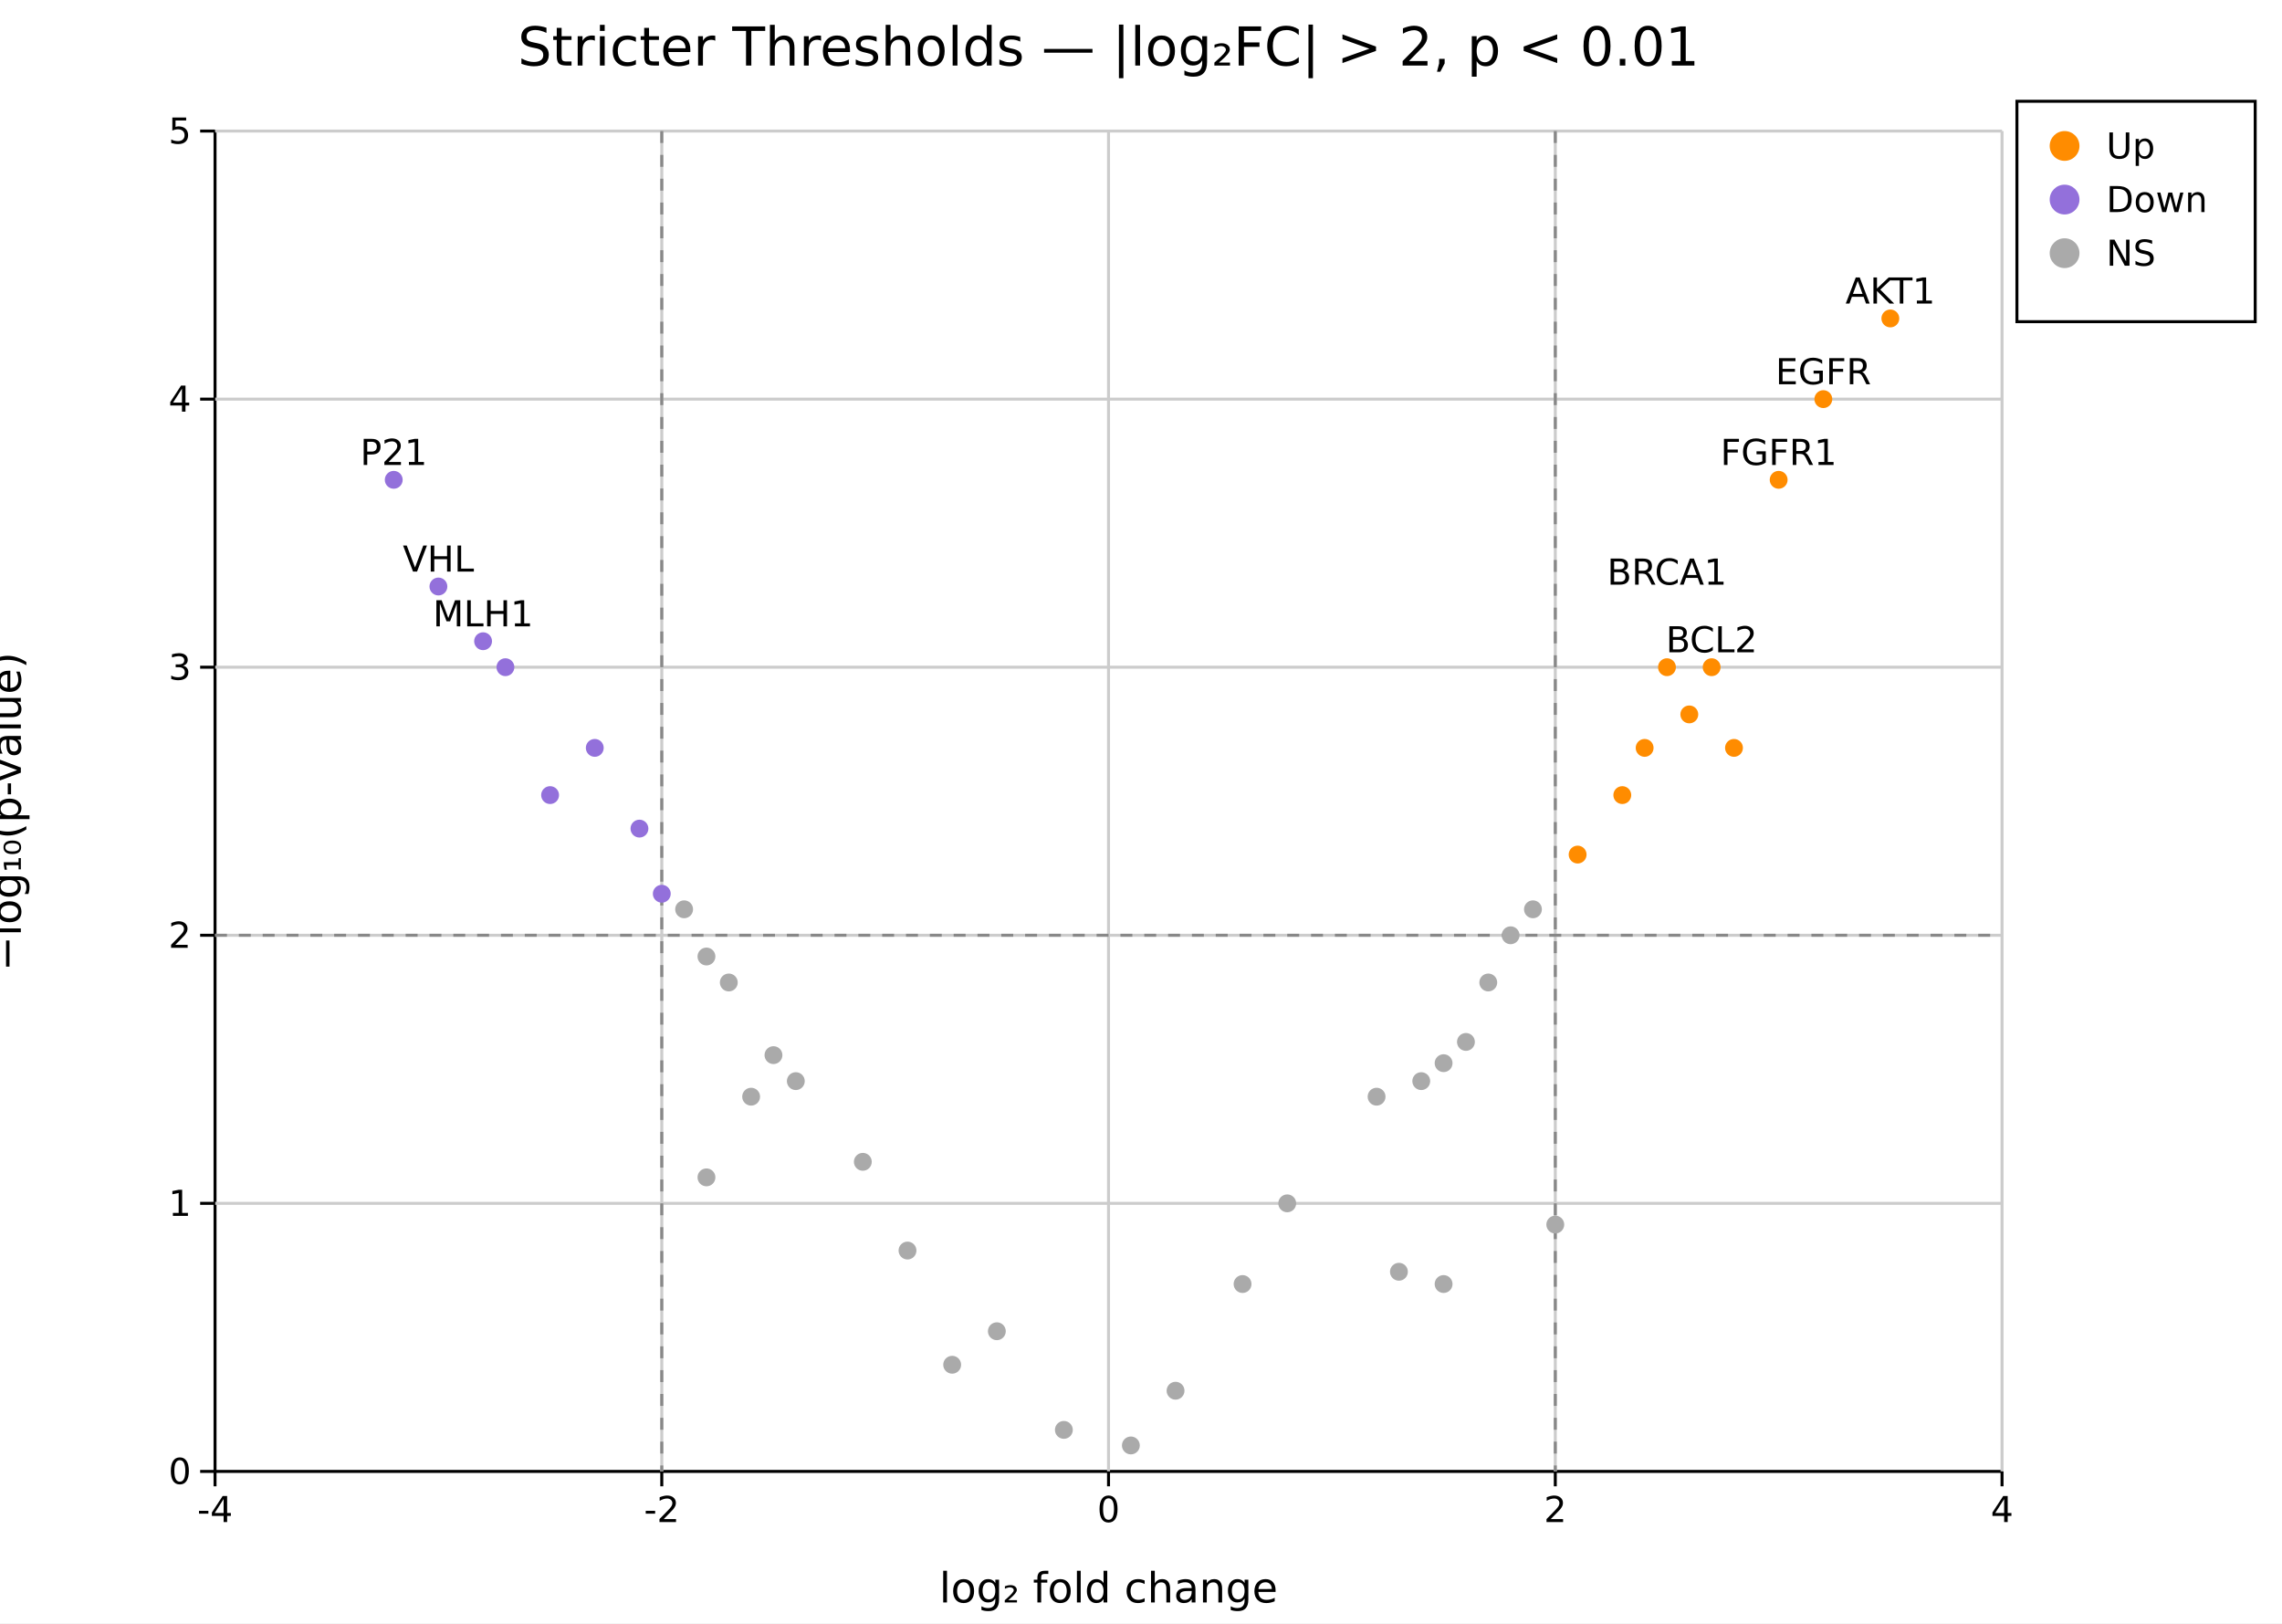
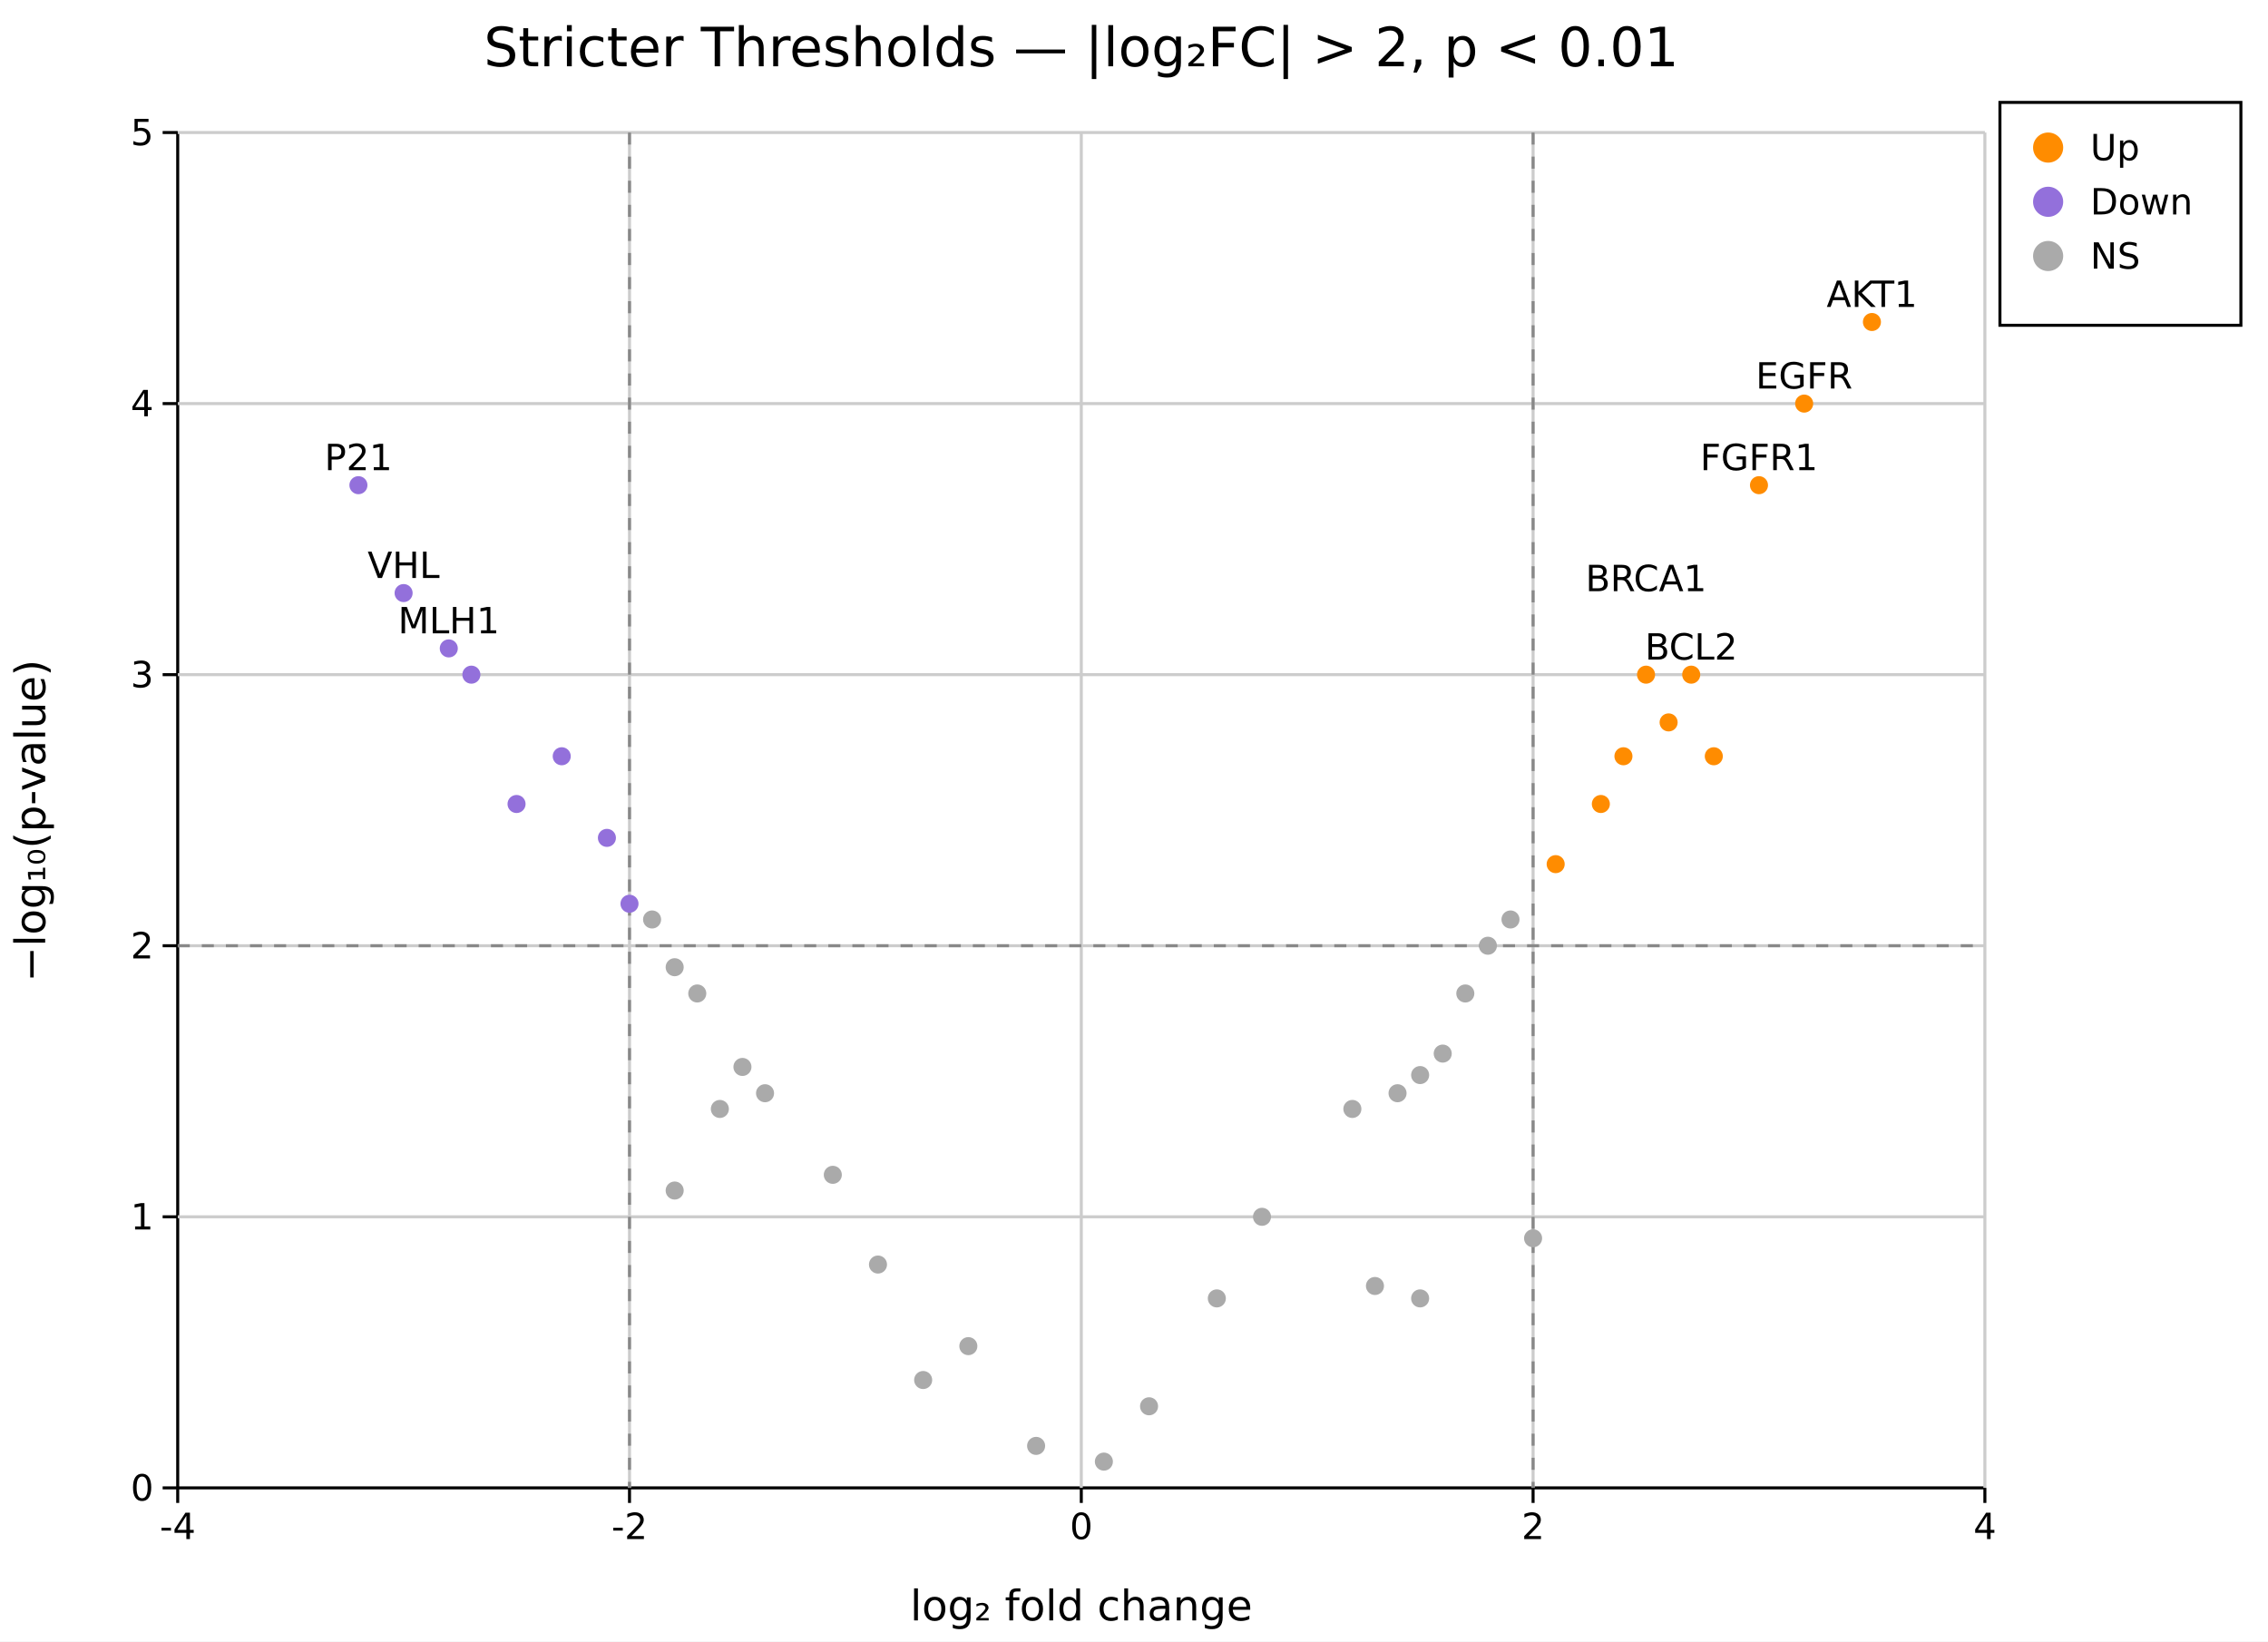
- <svg xmlns="http://www.w3.org/2000/svg" width="766.2" height="545" font-family="DejaVu Sans, Liberation Sans, Arial, sans-serif" fill="black">
+ <svg xmlns="http://www.w3.org/2000/svg" width="753" height="545" font-family="DejaVu Sans, Liberation Sans, Arial, sans-serif" fill="black">
  <rect width="100%" height="100%" fill="white" />
-   <line x1="72.2" y1="494" x2="672.2" y2="494" stroke="#000000" stroke-width="1" />
-   <line x1="72.2" y1="44" x2="72.2" y2="494" stroke="#000000" stroke-width="1" />
-   <line x1="222.2" y1="44" x2="222.2" y2="494" stroke="#cccccc" stroke-width="1" />
-   <line x1="372.2" y1="44" x2="372.2" y2="494" stroke="#cccccc" stroke-width="1" />
-   <line x1="522.2" y1="44" x2="522.2" y2="494" stroke="#cccccc" stroke-width="1" />
-   <line x1="672.2" y1="44" x2="672.2" y2="494" stroke="#cccccc" stroke-width="1" />
-   <line x1="72.2" y1="404" x2="672.2" y2="404" stroke="#cccccc" stroke-width="1" />
-   <line x1="72.2" y1="314" x2="672.2" y2="314" stroke="#cccccc" stroke-width="1" />
-   <line x1="72.2" y1="224" x2="672.2" y2="224" stroke="#cccccc" stroke-width="1" />
-   <line x1="72.2" y1="134" x2="672.2" y2="134" stroke="#cccccc" stroke-width="1" />
-   <line x1="72.2" y1="44" x2="672.2" y2="44" stroke="#cccccc" stroke-width="1" />
-   <line x1="72.2" y1="494" x2="72.2" y2="499" stroke="#000000" stroke-width="1" />
-   <text x="72.2" y="511" font-size="12" text-anchor="middle">-4</text>
-   <line x1="222.2" y1="494" x2="222.2" y2="499" stroke="#000000" stroke-width="1" />
-   <text x="222.2" y="511" font-size="12" text-anchor="middle">-2</text>
-   <line x1="372.2" y1="494" x2="372.2" y2="499" stroke="#000000" stroke-width="1" />
-   <text x="372.2" y="511" font-size="12" text-anchor="middle">0</text>
-   <line x1="522.2" y1="494" x2="522.2" y2="499" stroke="#000000" stroke-width="1" />
-   <text x="522.2" y="511" font-size="12" text-anchor="middle">2</text>
-   <line x1="672.2" y1="494" x2="672.2" y2="499" stroke="#000000" stroke-width="1" />
-   <text x="672.2" y="511" font-size="12" text-anchor="middle">4</text>
-   <line x1="67.2" y1="494" x2="72.2" y2="494" stroke="#000000" stroke-width="1" />
-   <text x="64.2" y="498.2" font-size="12" text-anchor="end">0</text>
-   <line x1="67.2" y1="404" x2="72.2" y2="404" stroke="#000000" stroke-width="1" />
-   <text x="64.2" y="408.2" font-size="12" text-anchor="end">1</text>
-   <line x1="67.2" y1="314" x2="72.2" y2="314" stroke="#000000" stroke-width="1" />
-   <text x="64.2" y="318.2" font-size="12" text-anchor="end">2</text>
-   <line x1="67.2" y1="224" x2="72.2" y2="224" stroke="#000000" stroke-width="1" />
-   <text x="64.2" y="228.2" font-size="12" text-anchor="end">3</text>
-   <line x1="67.2" y1="134" x2="72.2" y2="134" stroke="#000000" stroke-width="1" />
-   <text x="64.2" y="138.2" font-size="12" text-anchor="end">4</text>
-   <line x1="67.2" y1="44" x2="72.2" y2="44" stroke="#000000" stroke-width="1" />
-   <text x="64.2" y="48.2" font-size="12" text-anchor="end">5</text>
-   <text x="372.2" y="538" font-size="14" text-anchor="middle">log₂ fold change</text>
-   <text x="7" y="272.5" font-size="14" text-anchor="middle" transform="rotate(-90,7,272.5)">−log₁₀(p-value)</text>
-   <text x="372.2" y="22" font-size="18" text-anchor="middle">Stricter Thresholds — |log₂FC| &gt; 2, p &lt; 0.01</text>
-   <line x1="72.2" y1="314" x2="672.2" y2="314" stroke="#888888" stroke-width="1" stroke-dasharray="4 4" />
-   <line x1="222.2" y1="44" x2="222.2" y2="494" stroke="#888888" stroke-width="1" stroke-dasharray="4 4" />
-   <line x1="522.2" y1="44" x2="522.2" y2="494" stroke="#888888" stroke-width="1" stroke-dasharray="4 4" />
-   <circle cx="507.2" cy="314" r="3" fill="#aaaaaa" />
-   <circle cx="514.7" cy="305.28" r="3" fill="#aaaaaa" />
-   <circle cx="492.2" cy="349.81" r="3" fill="#aaaaaa" />
-   <circle cx="484.7" cy="356.94" r="3" fill="#aaaaaa" />
-   <circle cx="462.2" cy="368.19" r="3" fill="#aaaaaa" />
-   <circle cx="499.7" cy="329.85" r="3" fill="#aaaaaa" />
-   <circle cx="477.2" cy="362.97" r="3" fill="#aaaaaa" />
-   <circle cx="229.7" cy="305.28" r="3" fill="#aaaaaa" />
-   <circle cx="244.7" cy="329.85" r="3" fill="#aaaaaa" />
-   <circle cx="252.2" cy="368.19" r="3" fill="#aaaaaa" />
-   <circle cx="267.2" cy="362.97" r="3" fill="#aaaaaa" />
-   <circle cx="259.7" cy="354.24" r="3" fill="#aaaaaa" />
-   <circle cx="237.2" cy="321.13" r="3" fill="#aaaaaa" />
-   <circle cx="394.7" cy="466.91" r="3" fill="#aaaaaa" />
-   <circle cx="334.7" cy="446.94" r="3" fill="#aaaaaa" />
-   <circle cx="432.2" cy="404" r="3" fill="#aaaaaa" />
-   <circle cx="357.2" cy="480.06" r="3" fill="#aaaaaa" />
-   <circle cx="417.2" cy="431.09" r="3" fill="#aaaaaa" />
-   <circle cx="304.7" cy="419.85" r="3" fill="#aaaaaa" />
-   <circle cx="379.7" cy="485.28" r="3" fill="#aaaaaa" />
-   <circle cx="319.7" cy="458.19" r="3" fill="#aaaaaa" />
-   <circle cx="484.7" cy="431.09" r="3" fill="#aaaaaa" />
-   <circle cx="289.7" cy="390.06" r="3" fill="#aaaaaa" />
-   <circle cx="522.2" cy="411.13" r="3" fill="#aaaaaa" />
-   <circle cx="237.2" cy="395.28" r="3" fill="#aaaaaa" />
-   <circle cx="469.7" cy="426.97" r="3" fill="#aaaaaa" />
-   <circle cx="132.2" cy="161.09" r="3" fill="mediumpurple" />
-   <circle cx="147.2" cy="196.91" r="3" fill="mediumpurple" />
-   <circle cx="184.7" cy="266.94" r="3" fill="mediumpurple" />
-   <circle cx="169.7" cy="224" r="3" fill="mediumpurple" />
-   <circle cx="199.7" cy="251.09" r="3" fill="mediumpurple" />
-   <circle cx="222.2" cy="300.06" r="3" fill="mediumpurple" />
-   <circle cx="214.7" cy="278.19" r="3" fill="mediumpurple" />
-   <circle cx="162.2" cy="215.28" r="3" fill="mediumpurple" />
-   <circle cx="634.7" cy="106.91" r="3" fill="#ff8c00" />
-   <circle cx="612.2" cy="134" r="3" fill="#ff8c00" />
-   <circle cx="582.2" cy="251.09" r="3" fill="#ff8c00" />
-   <circle cx="559.7" cy="224" r="3" fill="#ff8c00" />
-   <circle cx="574.7" cy="224" r="3" fill="#ff8c00" />
-   <circle cx="544.7" cy="266.94" r="3" fill="#ff8c00" />
-   <circle cx="529.7" cy="286.91" r="3" fill="#ff8c00" />
-   <circle cx="552.2" cy="251.09" r="3" fill="#ff8c00" />
-   <circle cx="597.2" cy="161.09" r="3" fill="#ff8c00" />
-   <circle cx="567.2" cy="239.85" r="3" fill="#ff8c00" />
-   <text x="132.2" y="156.09" font-size="12" text-anchor="middle">P21</text>
-   <text x="147.2" y="191.91" font-size="12" text-anchor="middle">VHL</text>
-   <text x="162.2" y="210.28" font-size="12" text-anchor="middle">MLH1</text>
-   <text x="559.7" y="196.28" font-size="12" text-anchor="middle">BRCA1</text>
-   <text x="574.7" y="219" font-size="12" text-anchor="middle">BCL2</text>
-   <text x="597.2" y="156.09" font-size="12" text-anchor="middle">FGFR1</text>
-   <text x="612.2" y="129" font-size="12" text-anchor="middle">EGFR</text>
-   <text x="634.7" y="101.91" font-size="12" text-anchor="middle">AKT1</text>
-   <rect x="677.2" y="34" width="80" height="74" fill="#ffffff" />
-   <rect x="677.2" y="34" width="80" height="74" fill="none" stroke="#000000" stroke-width="1" />
-   <text x="707.2" y="53.2" font-size="12" text-anchor="start">Up</text>
-   <circle cx="693.2" cy="49" r="5" fill="#ff8c00" />
-   <text x="707.2" y="71.2" font-size="12" text-anchor="start">Down</text>
-   <circle cx="693.2" cy="67" r="5" fill="mediumpurple" />
-   <text x="707.2" y="89.2" font-size="12" text-anchor="start">NS</text>
-   <circle cx="693.2" cy="85" r="5" fill="#aaaaaa" />
+   <line x1="59" y1="494" x2="659" y2="494" stroke="#000000" stroke-width="1" />
+   <line x1="59" y1="44" x2="59" y2="494" stroke="#000000" stroke-width="1" />
+   <line x1="209" y1="44" x2="209" y2="494" stroke="#cccccc" stroke-width="1" />
+   <line x1="359" y1="44" x2="359" y2="494" stroke="#cccccc" stroke-width="1" />
+   <line x1="509" y1="44" x2="509" y2="494" stroke="#cccccc" stroke-width="1" />
+   <line x1="659" y1="44" x2="659" y2="494" stroke="#cccccc" stroke-width="1" />
+   <line x1="59" y1="404" x2="659" y2="404" stroke="#cccccc" stroke-width="1" />
+   <line x1="59" y1="314" x2="659" y2="314" stroke="#cccccc" stroke-width="1" />
+   <line x1="59" y1="224" x2="659" y2="224" stroke="#cccccc" stroke-width="1" />
+   <line x1="59" y1="134" x2="659" y2="134" stroke="#cccccc" stroke-width="1" />
+   <line x1="59" y1="44" x2="659" y2="44" stroke="#cccccc" stroke-width="1" />
+   <line x1="59" y1="494" x2="59" y2="499" stroke="#000000" stroke-width="1" />
+   <text x="59" y="511" font-size="12" text-anchor="middle">-4</text>
+   <line x1="209" y1="494" x2="209" y2="499" stroke="#000000" stroke-width="1" />
+   <text x="209" y="511" font-size="12" text-anchor="middle">-2</text>
+   <line x1="359" y1="494" x2="359" y2="499" stroke="#000000" stroke-width="1" />
+   <text x="359" y="511" font-size="12" text-anchor="middle">0</text>
+   <line x1="509" y1="494" x2="509" y2="499" stroke="#000000" stroke-width="1" />
+   <text x="509" y="511" font-size="12" text-anchor="middle">2</text>
+   <line x1="659" y1="494" x2="659" y2="499" stroke="#000000" stroke-width="1" />
+   <text x="659" y="511" font-size="12" text-anchor="middle">4</text>
+   <line x1="54" y1="494" x2="59" y2="494" stroke="#000000" stroke-width="1" />
+   <text x="51" y="498.2" font-size="12" text-anchor="end">0</text>
+   <line x1="54" y1="404" x2="59" y2="404" stroke="#000000" stroke-width="1" />
+   <text x="51" y="408.2" font-size="12" text-anchor="end">1</text>
+   <line x1="54" y1="314" x2="59" y2="314" stroke="#000000" stroke-width="1" />
+   <text x="51" y="318.2" font-size="12" text-anchor="end">2</text>
+   <line x1="54" y1="224" x2="59" y2="224" stroke="#000000" stroke-width="1" />
+   <text x="51" y="228.2" font-size="12" text-anchor="end">3</text>
+   <line x1="54" y1="134" x2="59" y2="134" stroke="#000000" stroke-width="1" />
+   <text x="51" y="138.2" font-size="12" text-anchor="end">4</text>
+   <line x1="54" y1="44" x2="59" y2="44" stroke="#000000" stroke-width="1" />
+   <text x="51" y="48.2" font-size="12" text-anchor="end">5</text>
+   <text x="359" y="538" font-size="14" text-anchor="middle">log₂ fold change</text>
+   <text x="15" y="272.5" font-size="14" text-anchor="middle" transform="rotate(-90,15,272.5)">−log₁₀(p-value)</text>
+   <text x="359" y="22" font-size="18" text-anchor="middle">Stricter Thresholds — |log₂FC| &gt; 2, p &lt; 0.01</text>
+   <line x1="59" y1="314" x2="659" y2="314" stroke="#888888" stroke-width="1" stroke-dasharray="4 4" />
+   <line x1="209" y1="44" x2="209" y2="494" stroke="#888888" stroke-width="1" stroke-dasharray="4 4" />
+   <line x1="509" y1="44" x2="509" y2="494" stroke="#888888" stroke-width="1" stroke-dasharray="4 4" />
+   <circle cx="494" cy="314" r="3" fill="#aaaaaa" />
+   <circle cx="501.5" cy="305.28" r="3" fill="#aaaaaa" />
+   <circle cx="479" cy="349.81" r="3" fill="#aaaaaa" />
+   <circle cx="471.5" cy="356.94" r="3" fill="#aaaaaa" />
+   <circle cx="449" cy="368.19" r="3" fill="#aaaaaa" />
+   <circle cx="486.5" cy="329.85" r="3" fill="#aaaaaa" />
+   <circle cx="464" cy="362.97" r="3" fill="#aaaaaa" />
+   <circle cx="216.5" cy="305.28" r="3" fill="#aaaaaa" />
+   <circle cx="231.5" cy="329.85" r="3" fill="#aaaaaa" />
+   <circle cx="239" cy="368.19" r="3" fill="#aaaaaa" />
+   <circle cx="254" cy="362.97" r="3" fill="#aaaaaa" />
+   <circle cx="246.5" cy="354.24" r="3" fill="#aaaaaa" />
+   <circle cx="224" cy="321.13" r="3" fill="#aaaaaa" />
+   <circle cx="381.5" cy="466.91" r="3" fill="#aaaaaa" />
+   <circle cx="321.5" cy="446.94" r="3" fill="#aaaaaa" />
+   <circle cx="419" cy="404" r="3" fill="#aaaaaa" />
+   <circle cx="344" cy="480.06" r="3" fill="#aaaaaa" />
+   <circle cx="404" cy="431.09" r="3" fill="#aaaaaa" />
+   <circle cx="291.5" cy="419.85" r="3" fill="#aaaaaa" />
+   <circle cx="366.5" cy="485.28" r="3" fill="#aaaaaa" />
+   <circle cx="306.5" cy="458.19" r="3" fill="#aaaaaa" />
+   <circle cx="471.5" cy="431.09" r="3" fill="#aaaaaa" />
+   <circle cx="276.5" cy="390.06" r="3" fill="#aaaaaa" />
+   <circle cx="509" cy="411.13" r="3" fill="#aaaaaa" />
+   <circle cx="224" cy="395.28" r="3" fill="#aaaaaa" />
+   <circle cx="456.5" cy="426.97" r="3" fill="#aaaaaa" />
+   <circle cx="119" cy="161.09" r="3" fill="mediumpurple" />
+   <circle cx="134" cy="196.91" r="3" fill="mediumpurple" />
+   <circle cx="171.5" cy="266.94" r="3" fill="mediumpurple" />
+   <circle cx="156.5" cy="224" r="3" fill="mediumpurple" />
+   <circle cx="186.5" cy="251.09" r="3" fill="mediumpurple" />
+   <circle cx="209" cy="300.06" r="3" fill="mediumpurple" />
+   <circle cx="201.5" cy="278.19" r="3" fill="mediumpurple" />
+   <circle cx="149" cy="215.28" r="3" fill="mediumpurple" />
+   <circle cx="621.5" cy="106.91" r="3" fill="#ff8c00" />
+   <circle cx="599" cy="134" r="3" fill="#ff8c00" />
+   <circle cx="569" cy="251.09" r="3" fill="#ff8c00" />
+   <circle cx="546.5" cy="224" r="3" fill="#ff8c00" />
+   <circle cx="561.5" cy="224" r="3" fill="#ff8c00" />
+   <circle cx="531.5" cy="266.94" r="3" fill="#ff8c00" />
+   <circle cx="516.5" cy="286.91" r="3" fill="#ff8c00" />
+   <circle cx="539" cy="251.09" r="3" fill="#ff8c00" />
+   <circle cx="584" cy="161.09" r="3" fill="#ff8c00" />
+   <circle cx="554" cy="239.85" r="3" fill="#ff8c00" />
+   <text x="119" y="156.09" font-size="12" text-anchor="middle">P21</text>
+   <text x="134" y="191.91" font-size="12" text-anchor="middle">VHL</text>
+   <text x="149" y="210.28" font-size="12" text-anchor="middle">MLH1</text>
+   <text x="546.5" y="196.28" font-size="12" text-anchor="middle">BRCA1</text>
+   <text x="561.5" y="219" font-size="12" text-anchor="middle">BCL2</text>
+   <text x="584" y="156.09" font-size="12" text-anchor="middle">FGFR1</text>
+   <text x="599" y="129" font-size="12" text-anchor="middle">EGFR</text>
+   <text x="621.5" y="101.91" font-size="12" text-anchor="middle">AKT1</text>
+   <rect x="664" y="34" width="80" height="74" fill="#ffffff" />
+   <rect x="664" y="34" width="80" height="74" fill="none" stroke="#000000" stroke-width="1" />
+   <text x="694" y="53.2" font-size="12" text-anchor="start">Up</text>
+   <circle cx="680" cy="49" r="5" fill="#ff8c00" />
+   <text x="694" y="71.2" font-size="12" text-anchor="start">Down</text>
+   <circle cx="680" cy="67" r="5" fill="mediumpurple" />
+   <text x="694" y="89.2" font-size="12" text-anchor="start">NS</text>
+   <circle cx="680" cy="85" r="5" fill="#aaaaaa" />
</svg>
